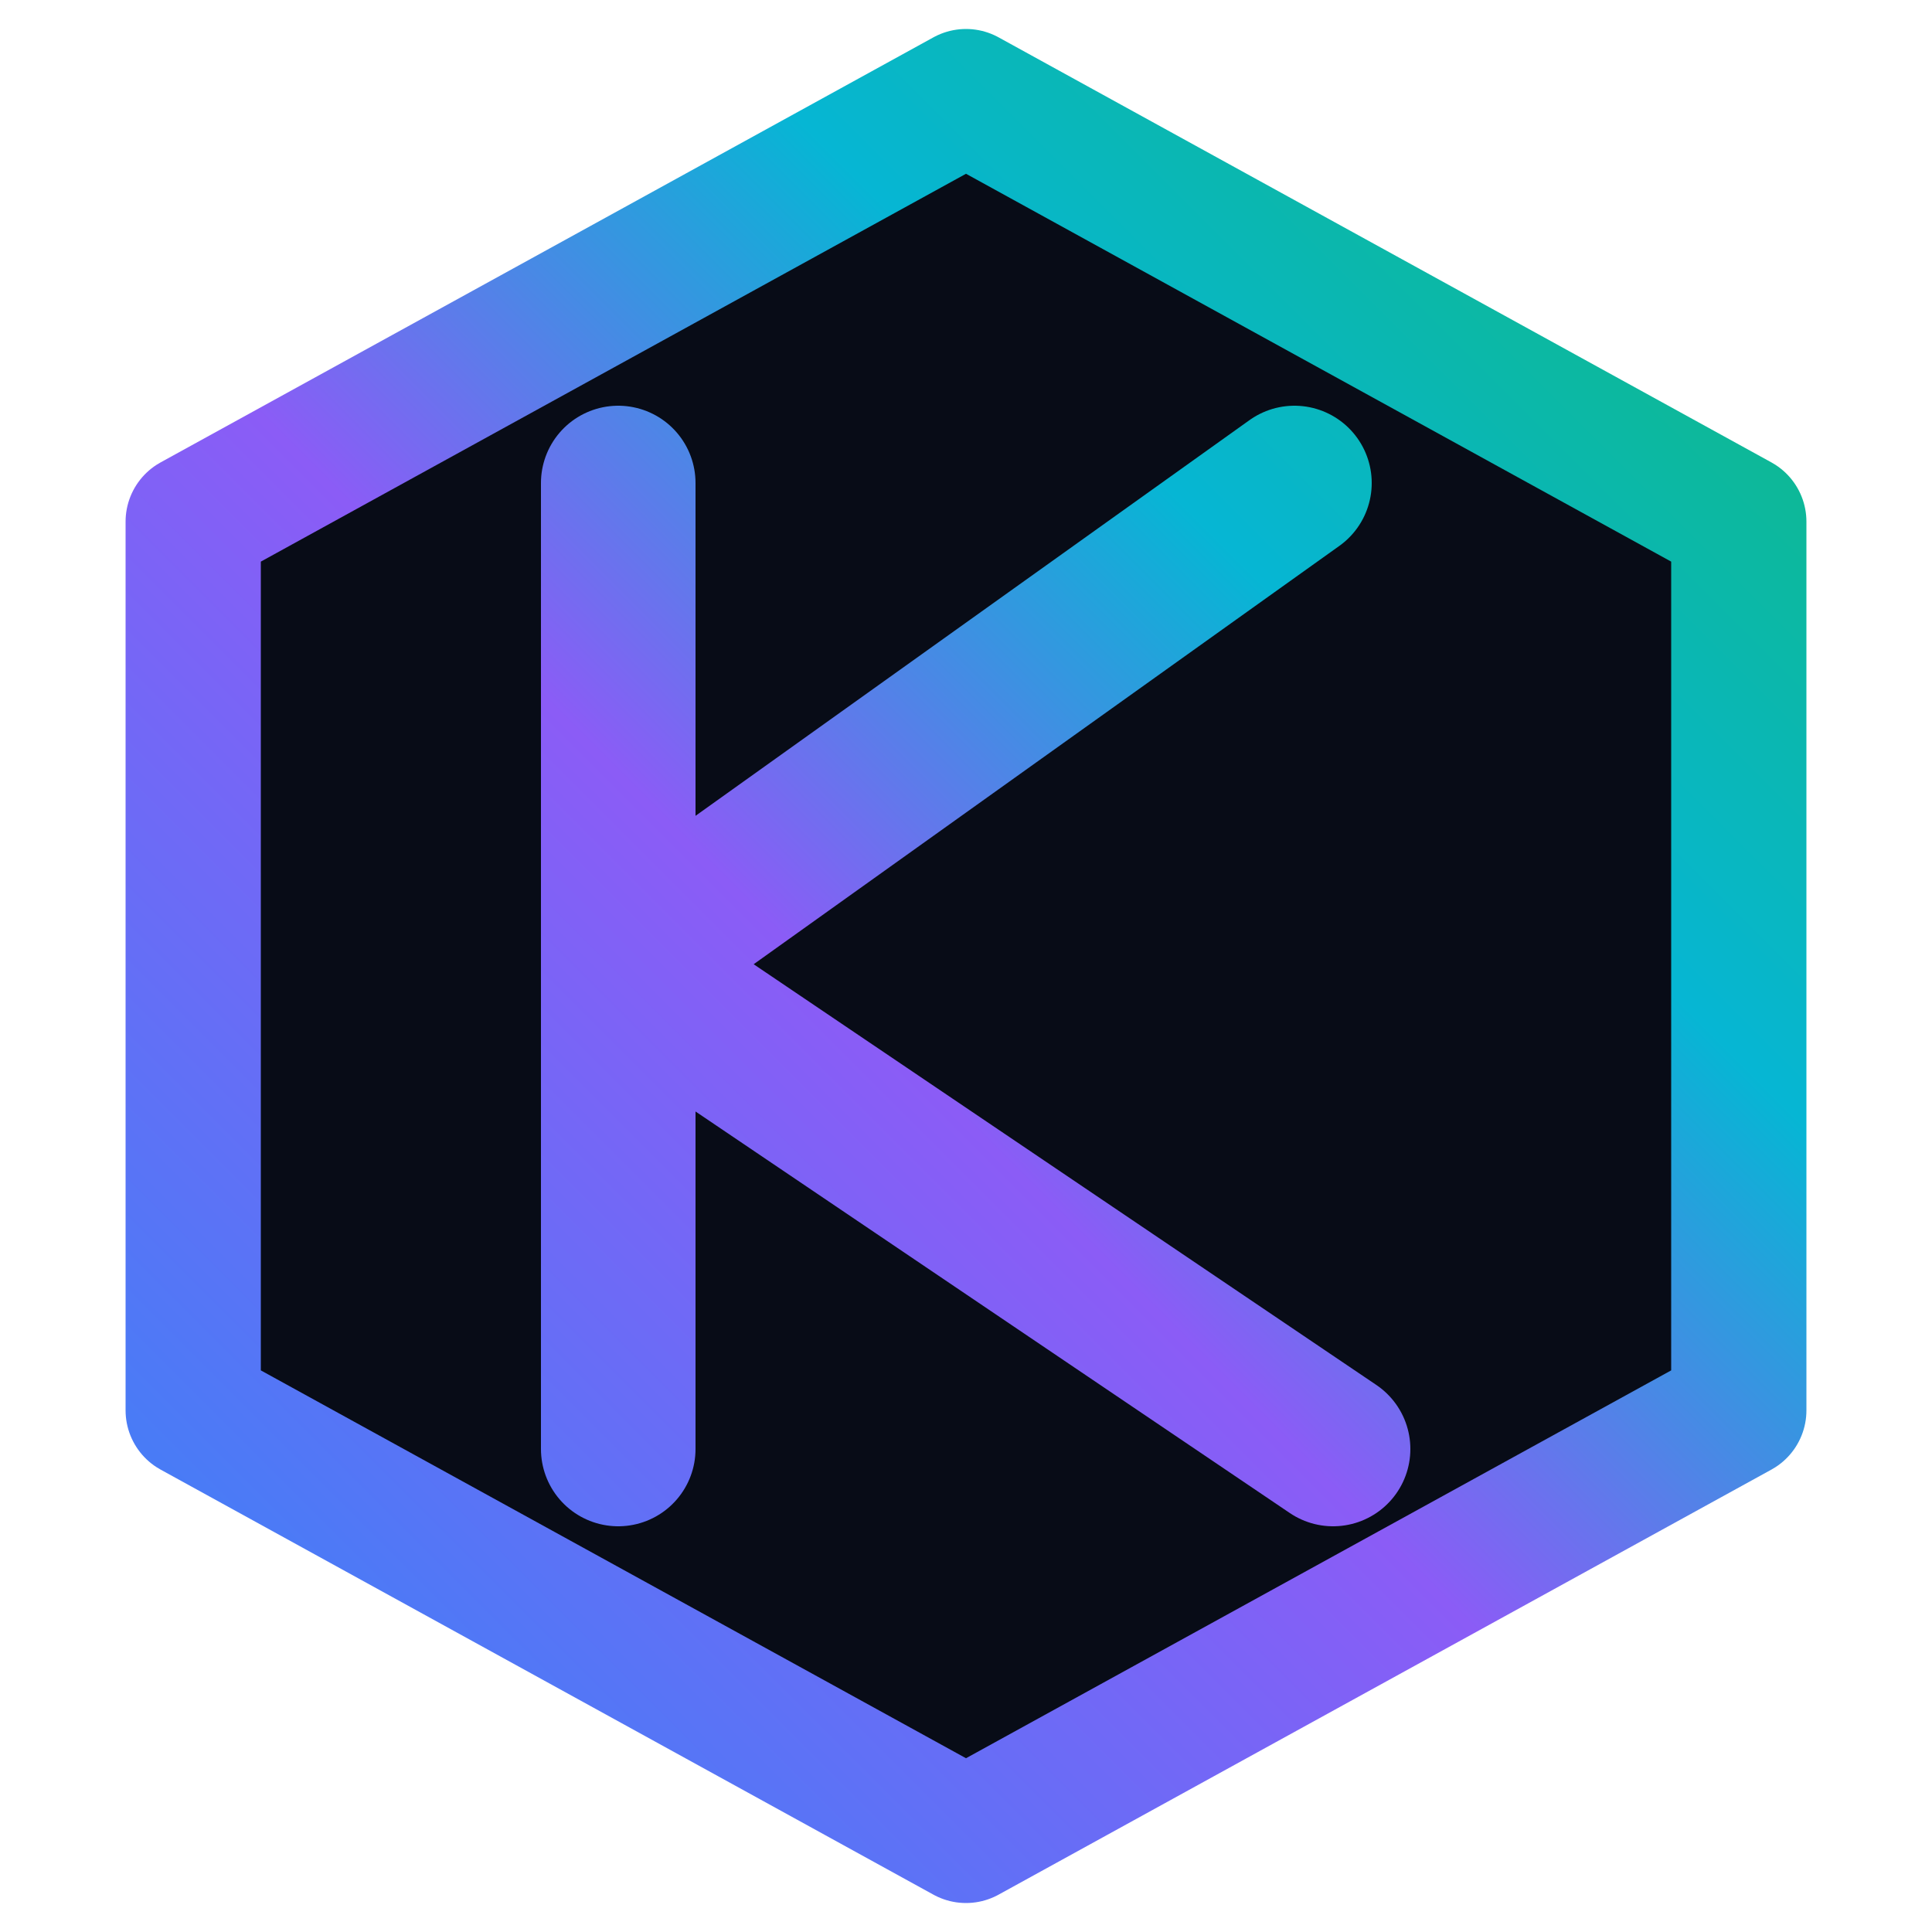
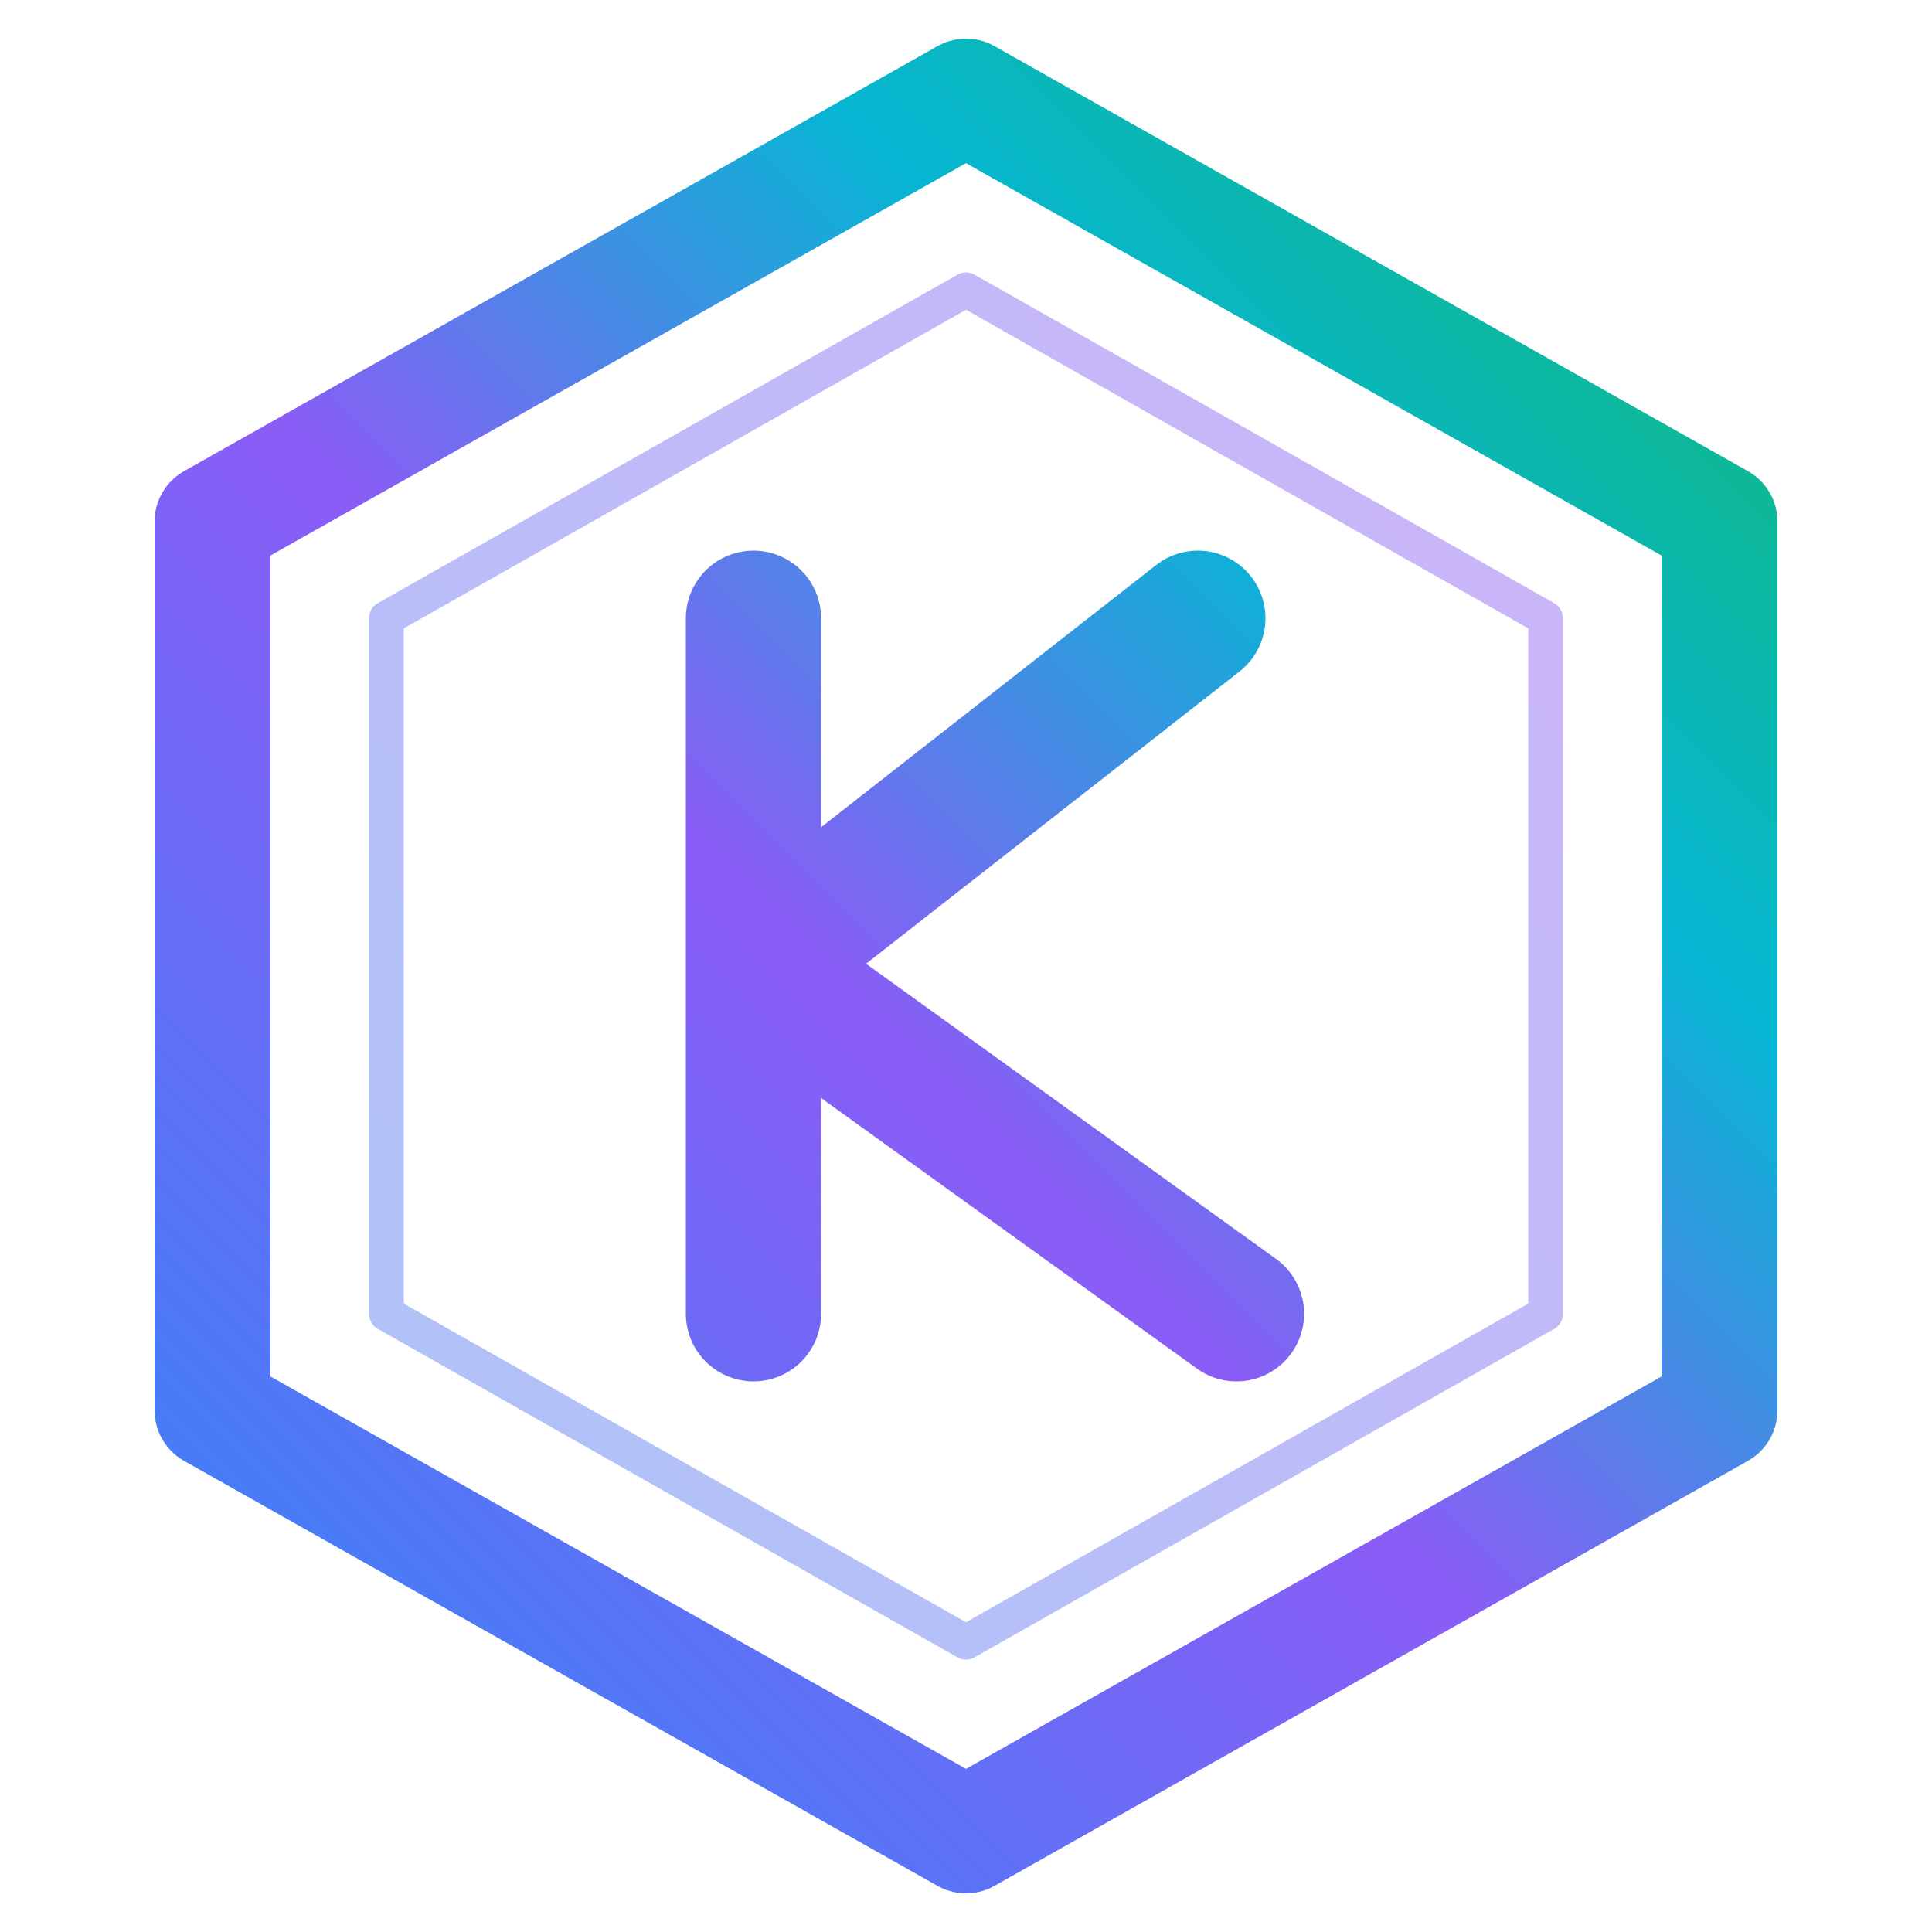
<svg xmlns="http://www.w3.org/2000/svg" viewBox="0 0 100 100" width="100" height="100">
  <defs>
-     <linearGradient id="gradient" x1="10" y1="90" x2="90" y2="10" gradientUnits="userSpaceOnUse">
+     <linearGradient id="portfolioGradient" x1="12" y1="88" x2="88" y2="12" gradientUnits="userSpaceOnUse">
      <stop offset="0%" stop-color="#3B82F6" />
      <stop offset="45%" stop-color="#8B5CF6" />
-       <stop offset="72%" stop-color="#06B6D4" />
+       <stop offset="75%" stop-color="#06B6D4" />
      <stop offset="100%" stop-color="#10B981" />
    </linearGradient>
+     <linearGradient id="innerGradient" x1="0" y1="1" x2="1" y2="0">
+       <stop offset="0%" stop-color="#2563EB" />
+       <stop offset="100%" stop-color="#7C3AED" />
+     </linearGradient>
  </defs>
-   <path d="M50 5        L90 27        L90 73        L50 95        L10 73        L10 27        Z" fill="#080C17" stroke="url(#gradient)" stroke-width="7" stroke-linejoin="round" />
-   <path d="M32 25        V75         M32 50        L67 25         M32 50        L69 75" fill="none" stroke="url(#gradient)" stroke-width="8" stroke-linecap="round" stroke-linejoin="round" />
+   <path d="M50 5        L89 27        L89 73        L50 95        L11 73        L11 27        Z" fill="none" stroke="url(#portfolioGradient)" stroke-width="6" stroke-linejoin="round" />
+   <path d="M50 15        L80 32        L80 68        L50 85        L20 68        L20 32        Z" fill="none" stroke="url(#innerGradient)" stroke-width="1.8" opacity="0.38" stroke-linejoin="round" />
+   <path d="M39 32        V68         M39 50        L62 32         M39 50        L64 68" fill="none" stroke="url(#portfolioGradient)" stroke-width="7" stroke-linecap="round" stroke-linejoin="round" />
</svg>
